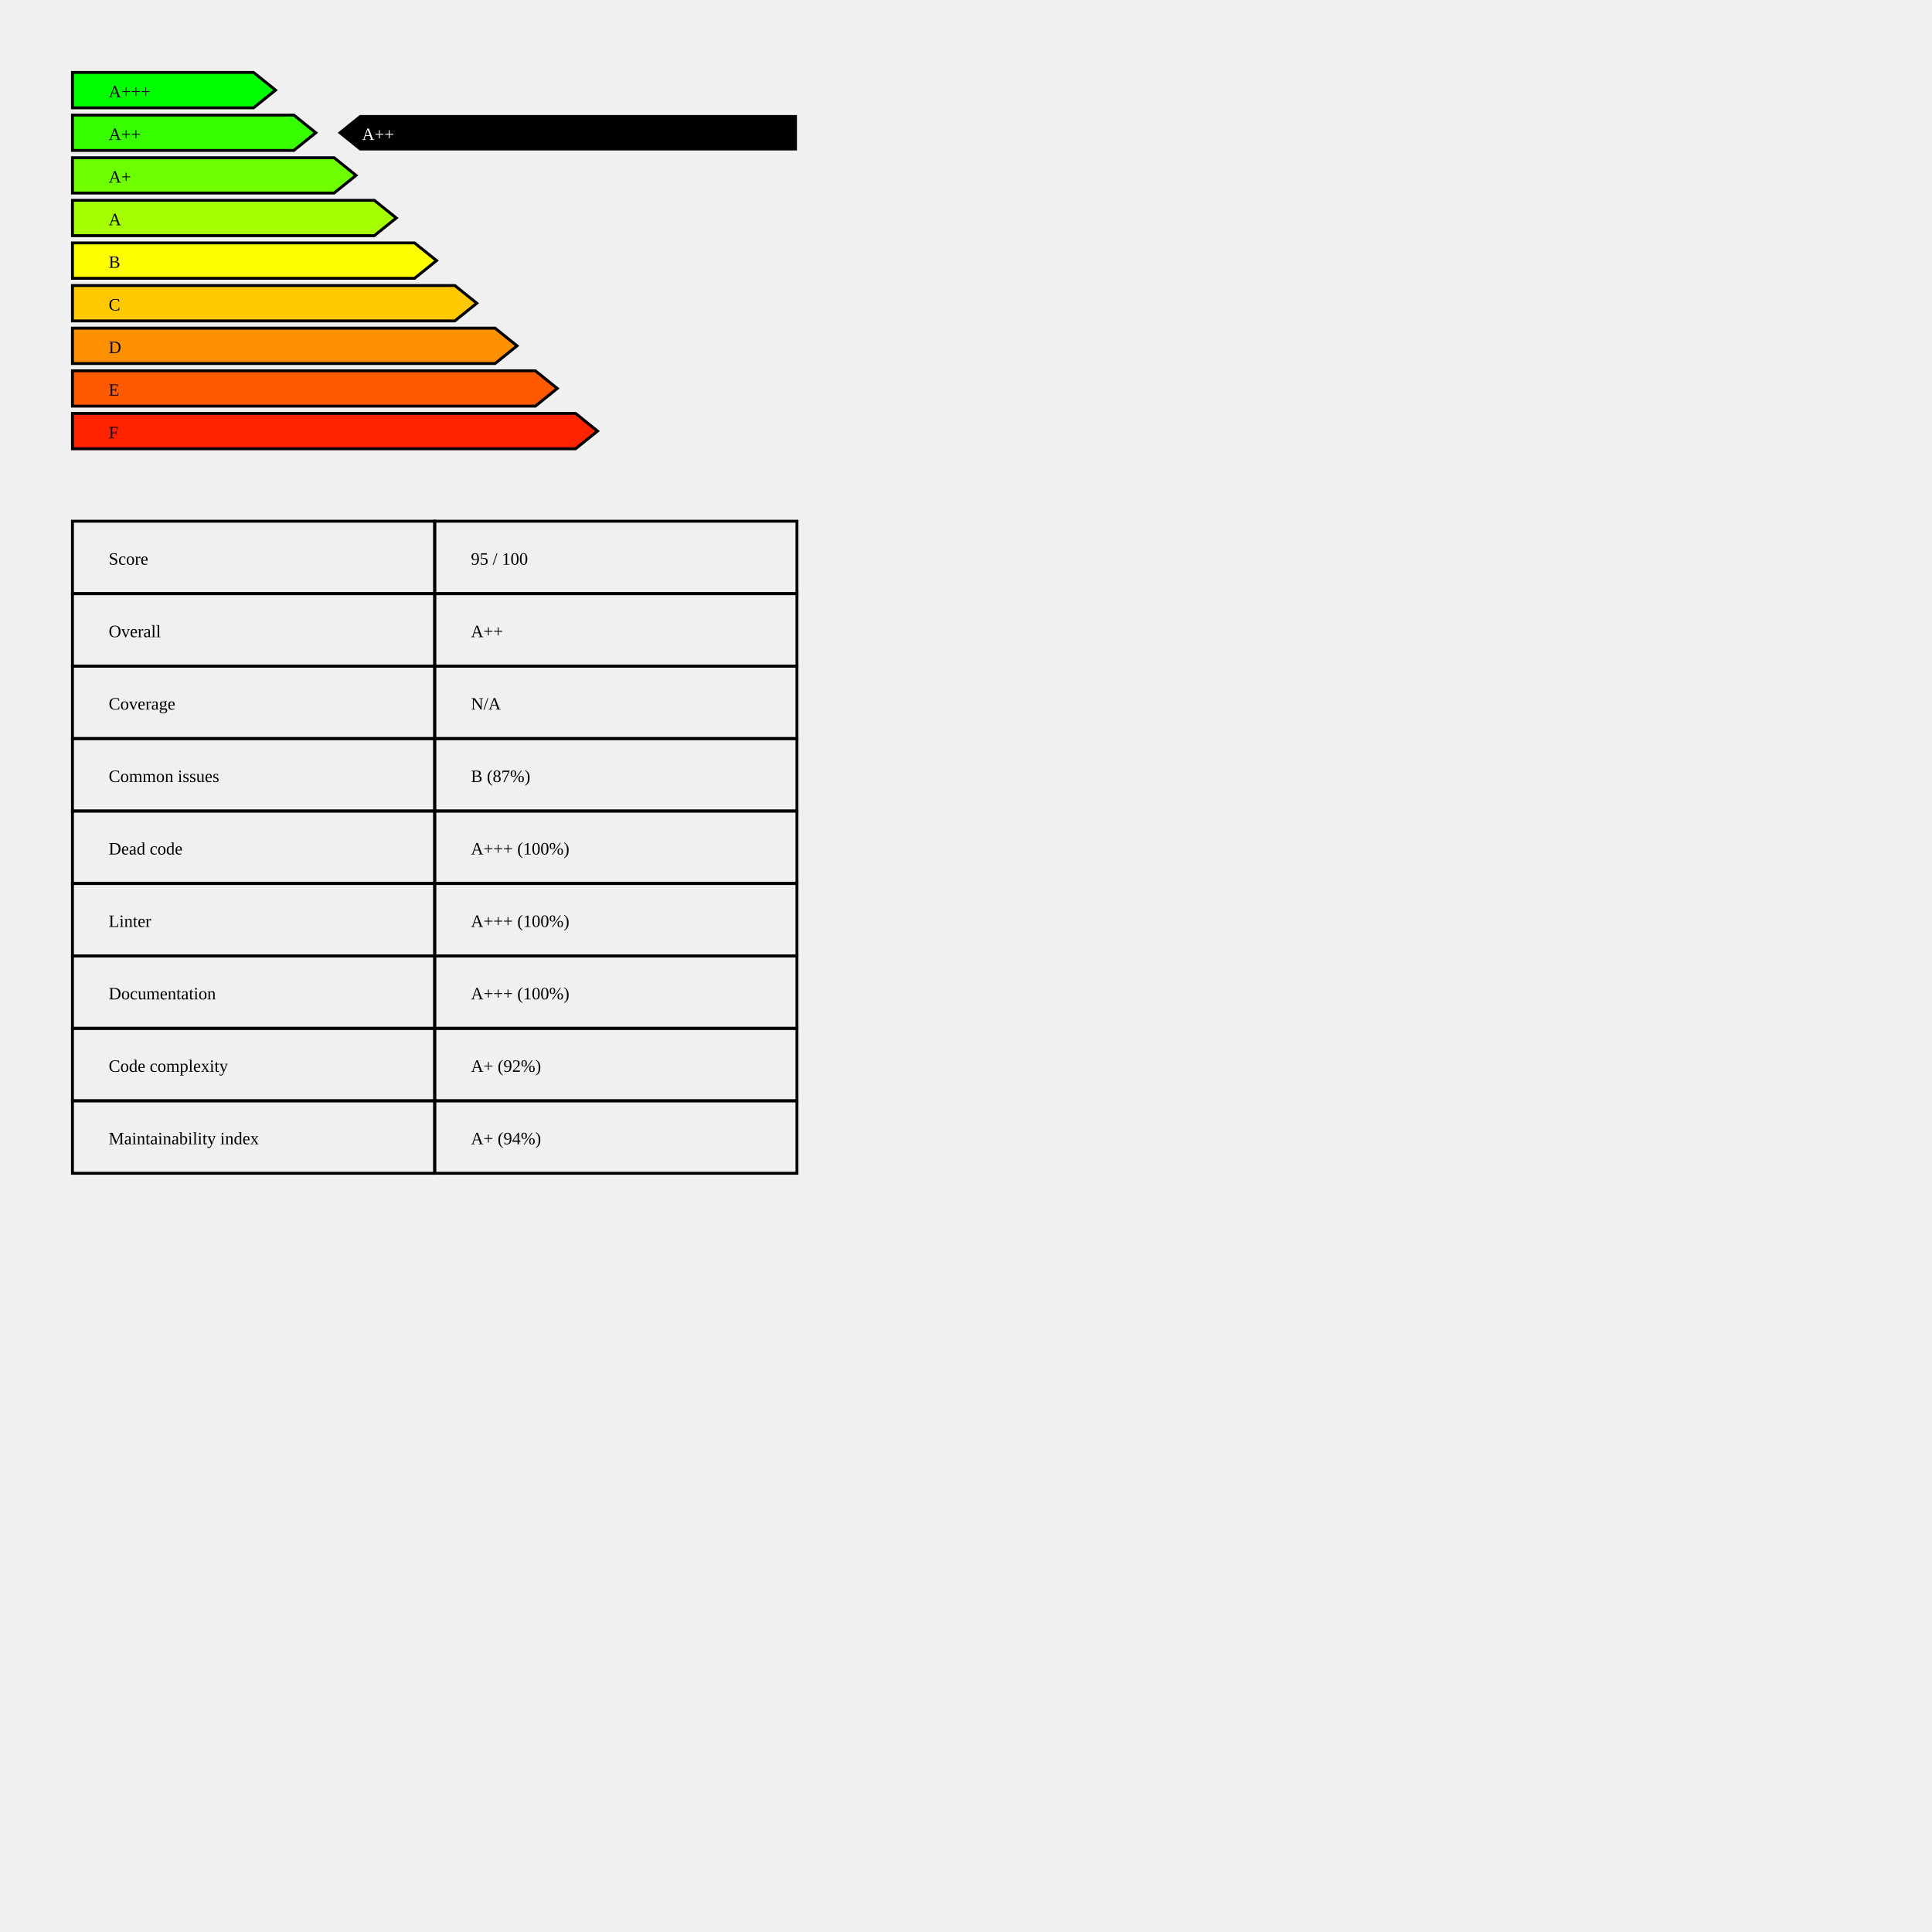
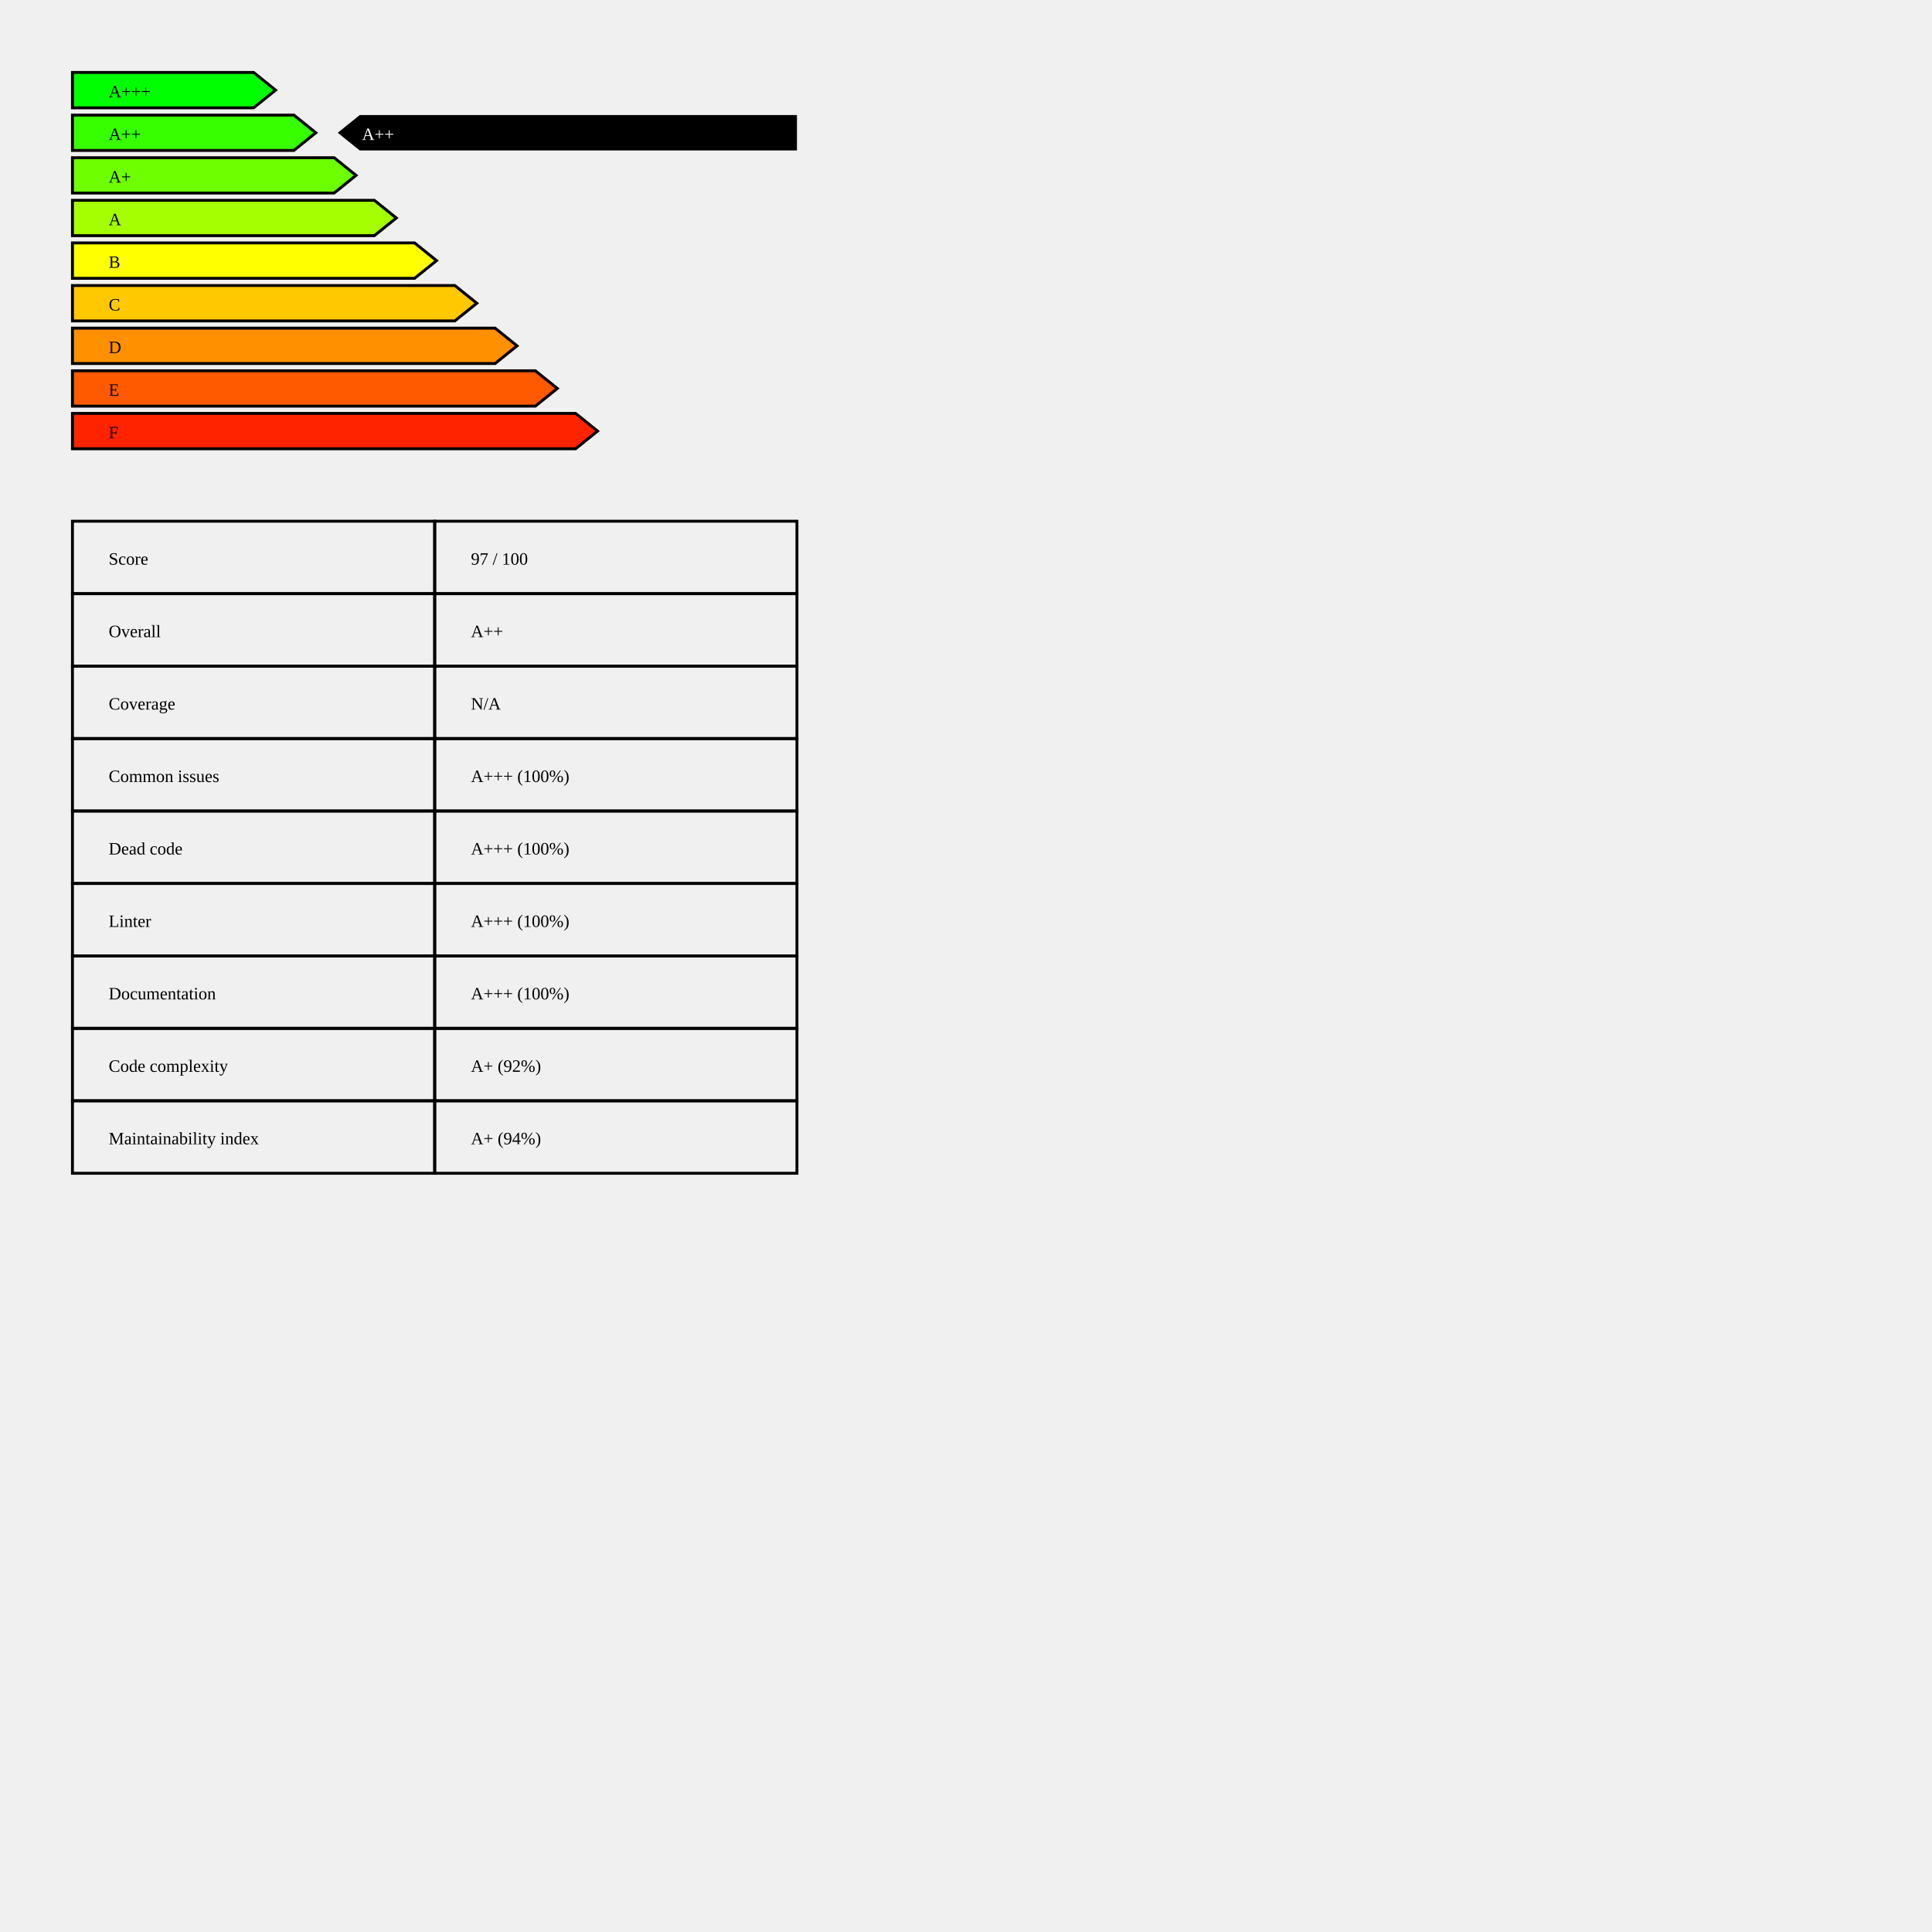
<svg xmlns="http://www.w3.org/2000/svg" baseProfile="full" height="1000pt" version="1.1" width="1000pt">
  <defs />
  <polygon points="50,50.0 175.0,50.0 190.152,62.206 175.0,74.412 50,74.412 50,50.0" style="fill:rgb(0 255 0);stroke:black;stroke-width:2;" />
  <text x="75.0" y="67.206">A+++</text>
  <polygon points="50,79.412 202.778,79.412 217.929,91.618 202.778,103.824 50,103.824 50,79.412" style="fill:rgb(55 255 0);stroke:black;stroke-width:2;" />
  <text x="75.0" y="96.618">A++</text>
  <polygon points="50,108.824 230.556,108.824 245.707,121.029 230.556,133.235 50,133.235 50,108.824" style="fill:rgb(110 255 0);stroke:black;stroke-width:2;" />
  <text x="75.0" y="126.029">A+</text>
  <polygon points="50,138.235 258.333,138.235 273.485,150.441 258.333,162.647 50,162.647 50,138.235" style="fill:rgb(165 255 0);stroke:black;stroke-width:2;" />
  <text x="75.0" y="155.441">A</text>
  <polygon points="50,167.647 286.111,167.647 301.263,179.853 286.111,192.059 50,192.059 50,167.647" style="fill:rgb(255 255 0);stroke:black;stroke-width:2;" />
  <text x="75.0" y="184.853">B</text>
  <polygon points="50,197.059 313.889,197.059 329.04,209.265 313.889,221.471 50,221.471 50,197.059" style="fill:rgb(255 200 0);stroke:black;stroke-width:2;" />
  <text x="75.0" y="214.265">C</text>
  <polygon points="50,226.471 341.667,226.471 356.818,238.676 341.667,250.882 50,250.882 50,226.471" style="fill:rgb(255 145 0);stroke:black;stroke-width:2;" />
  <text x="75.0" y="243.676">D</text>
  <polygon points="50,255.882 369.444,255.882 384.596,268.088 369.444,280.294 50,280.294 50,255.882" style="fill:rgb(255 90 0);stroke:black;stroke-width:2;" />
  <text x="75.0" y="273.088">E</text>
  <polygon points="50,285.294 397.222,285.294 412.374,297.5 397.222,309.706 50,309.706 50,285.294" style="fill:rgb(255 35 0);stroke:black;stroke-width:2;" />
  <text x="75.0" y="302.5">F</text>
  <polygon points="248.232,79.412 233.081,91.618 248.232,103.824 550,103.824 550,79.412" style="fill:black;" />
  <text fill="white" x="249.798" y="96.618">A++</text>
  <text x="75.0" y="389.706">Score</text>
-   <text x="325.0" y="389.706">95 / 100</text>
+   <text x="325.0" y="389.706">97 / 100</text>
  <polygon points="50,359.706 300,359.706 300,409.706 50,409.706 50,359.706" style="fill:none; stroke:black;stroke-width:2;" />
  <polygon points="300,359.706 550,359.706 550,409.706 300,409.706 300,359.706" style="fill:none; stroke:black;stroke-width:2;" />
  <text x="75.0" y="439.706">Overall</text>
  <text x="325.0" y="439.706">A++</text>
  <polygon points="50,409.706 300,409.706 300,459.706 50,459.706 50,409.706" style="fill:none; stroke:black;stroke-width:2;" />
  <polygon points="300,409.706 550,409.706 550,459.706 300,459.706 300,409.706" style="fill:none; stroke:black;stroke-width:2;" />
  <text x="75.0" y="489.706">Coverage</text>
  <text x="325.0" y="489.706">N/A</text>
  <polygon points="50,459.706 300,459.706 300,509.706 50,509.706 50,459.706" style="fill:none; stroke:black;stroke-width:2;" />
  <polygon points="300,459.706 550,459.706 550,509.706 300,509.706 300,459.706" style="fill:none; stroke:black;stroke-width:2;" />
  <text x="75.0" y="539.706">Common issues</text>
-   <text x="325.0" y="539.706">B  (87%)</text>
+   <text x="325.0" y="539.706">A+++  (100%)</text>
  <polygon points="50,509.706 300,509.706 300,559.706 50,559.706 50,509.706" style="fill:none; stroke:black;stroke-width:2;" />
  <polygon points="300,509.706 550,509.706 550,559.706 300,559.706 300,509.706" style="fill:none; stroke:black;stroke-width:2;" />
  <text x="75.0" y="589.706">Dead code</text>
  <text x="325.0" y="589.706">A+++  (100%)</text>
  <polygon points="50,559.706 300,559.706 300,609.706 50,609.706 50,559.706" style="fill:none; stroke:black;stroke-width:2;" />
  <polygon points="300,559.706 550,559.706 550,609.706 300,609.706 300,559.706" style="fill:none; stroke:black;stroke-width:2;" />
  <text x="75.0" y="639.706">Linter</text>
  <text x="325.0" y="639.706">A+++  (100%)</text>
  <polygon points="50,609.706 300,609.706 300,659.706 50,659.706 50,609.706" style="fill:none; stroke:black;stroke-width:2;" />
  <polygon points="300,609.706 550,609.706 550,659.706 300,659.706 300,609.706" style="fill:none; stroke:black;stroke-width:2;" />
  <text x="75.0" y="689.706">Documentation</text>
  <text x="325.0" y="689.706">A+++  (100%)</text>
  <polygon points="50,659.706 300,659.706 300,709.706 50,709.706 50,659.706" style="fill:none; stroke:black;stroke-width:2;" />
  <polygon points="300,659.706 550,659.706 550,709.706 300,709.706 300,659.706" style="fill:none; stroke:black;stroke-width:2;" />
  <text x="75.0" y="739.706">Code complexity</text>
  <text x="325.0" y="739.706">A+  (92%)</text>
  <polygon points="50,709.706 300,709.706 300,759.706 50,759.706 50,709.706" style="fill:none; stroke:black;stroke-width:2;" />
  <polygon points="300,709.706 550,709.706 550,759.706 300,759.706 300,709.706" style="fill:none; stroke:black;stroke-width:2;" />
  <text x="75.0" y="789.706">Maintainability index</text>
  <text x="325.0" y="789.706">A+  (94%)</text>
  <polygon points="50,759.706 300,759.706 300,809.706 50,809.706 50,759.706" style="fill:none; stroke:black;stroke-width:2;" />
  <polygon points="300,759.706 550,759.706 550,809.706 300,809.706 300,759.706" style="fill:none; stroke:black;stroke-width:2;" />
</svg>
